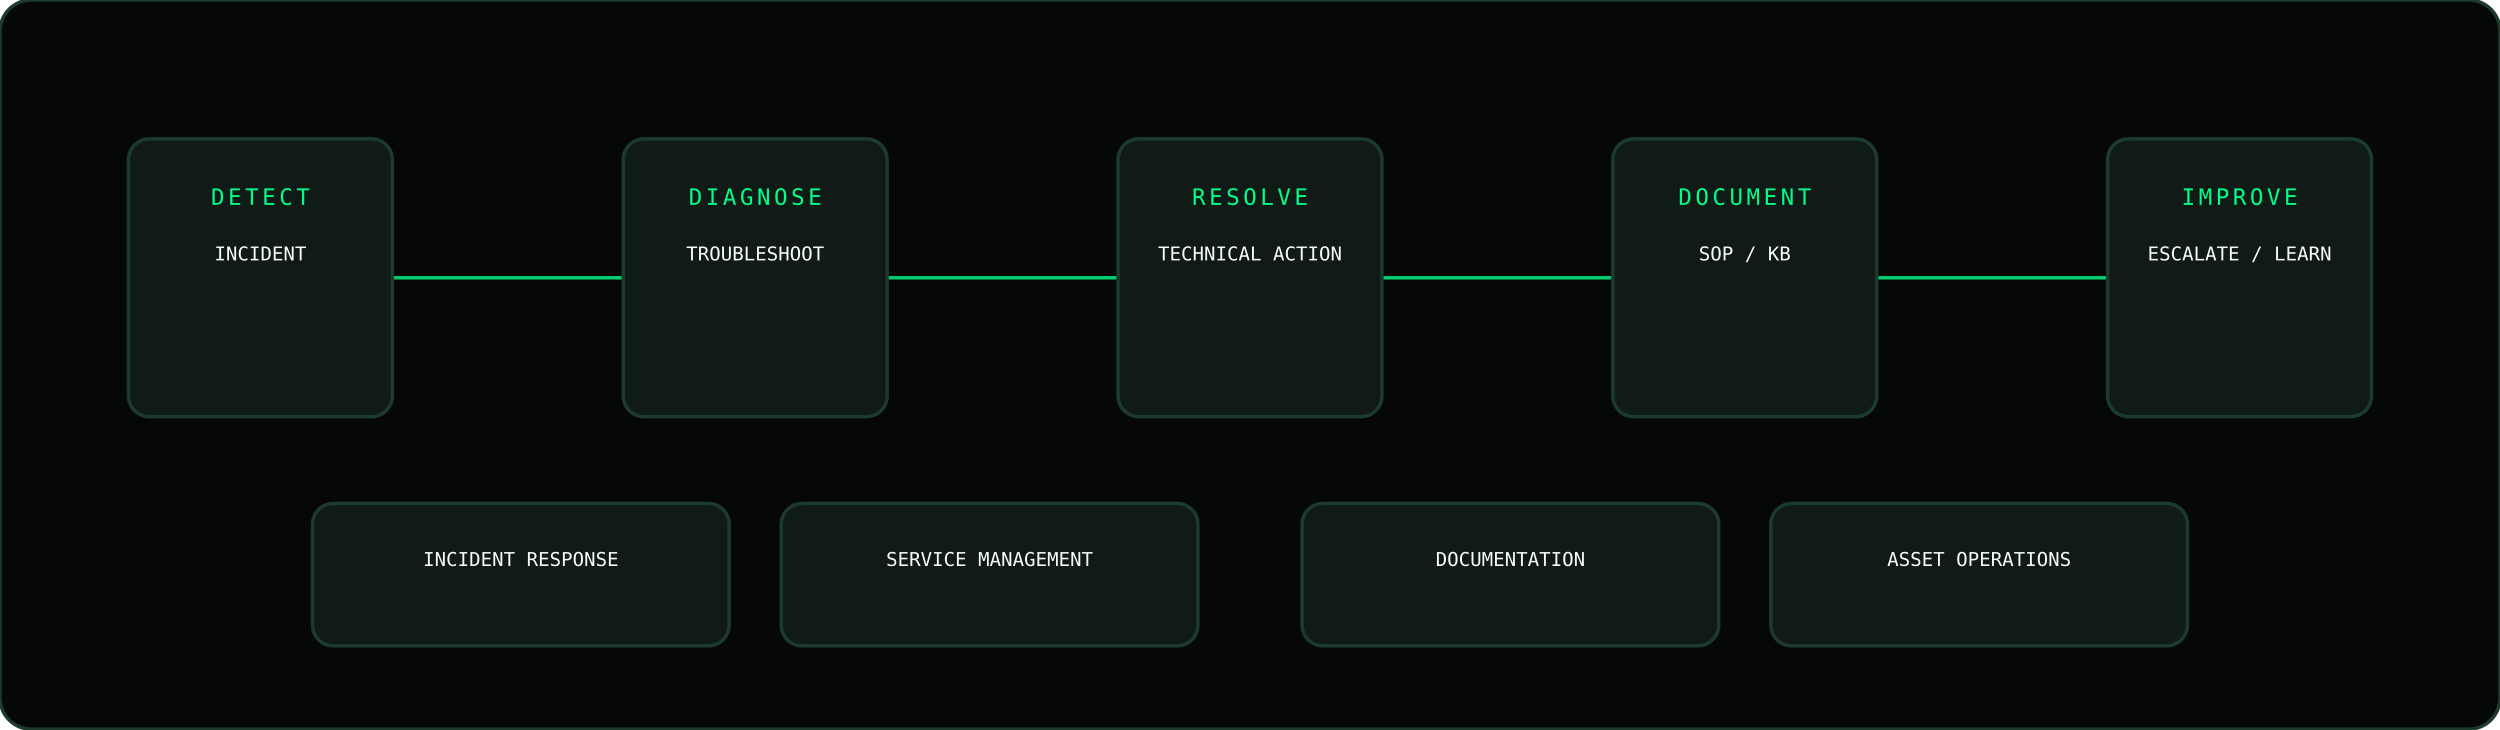
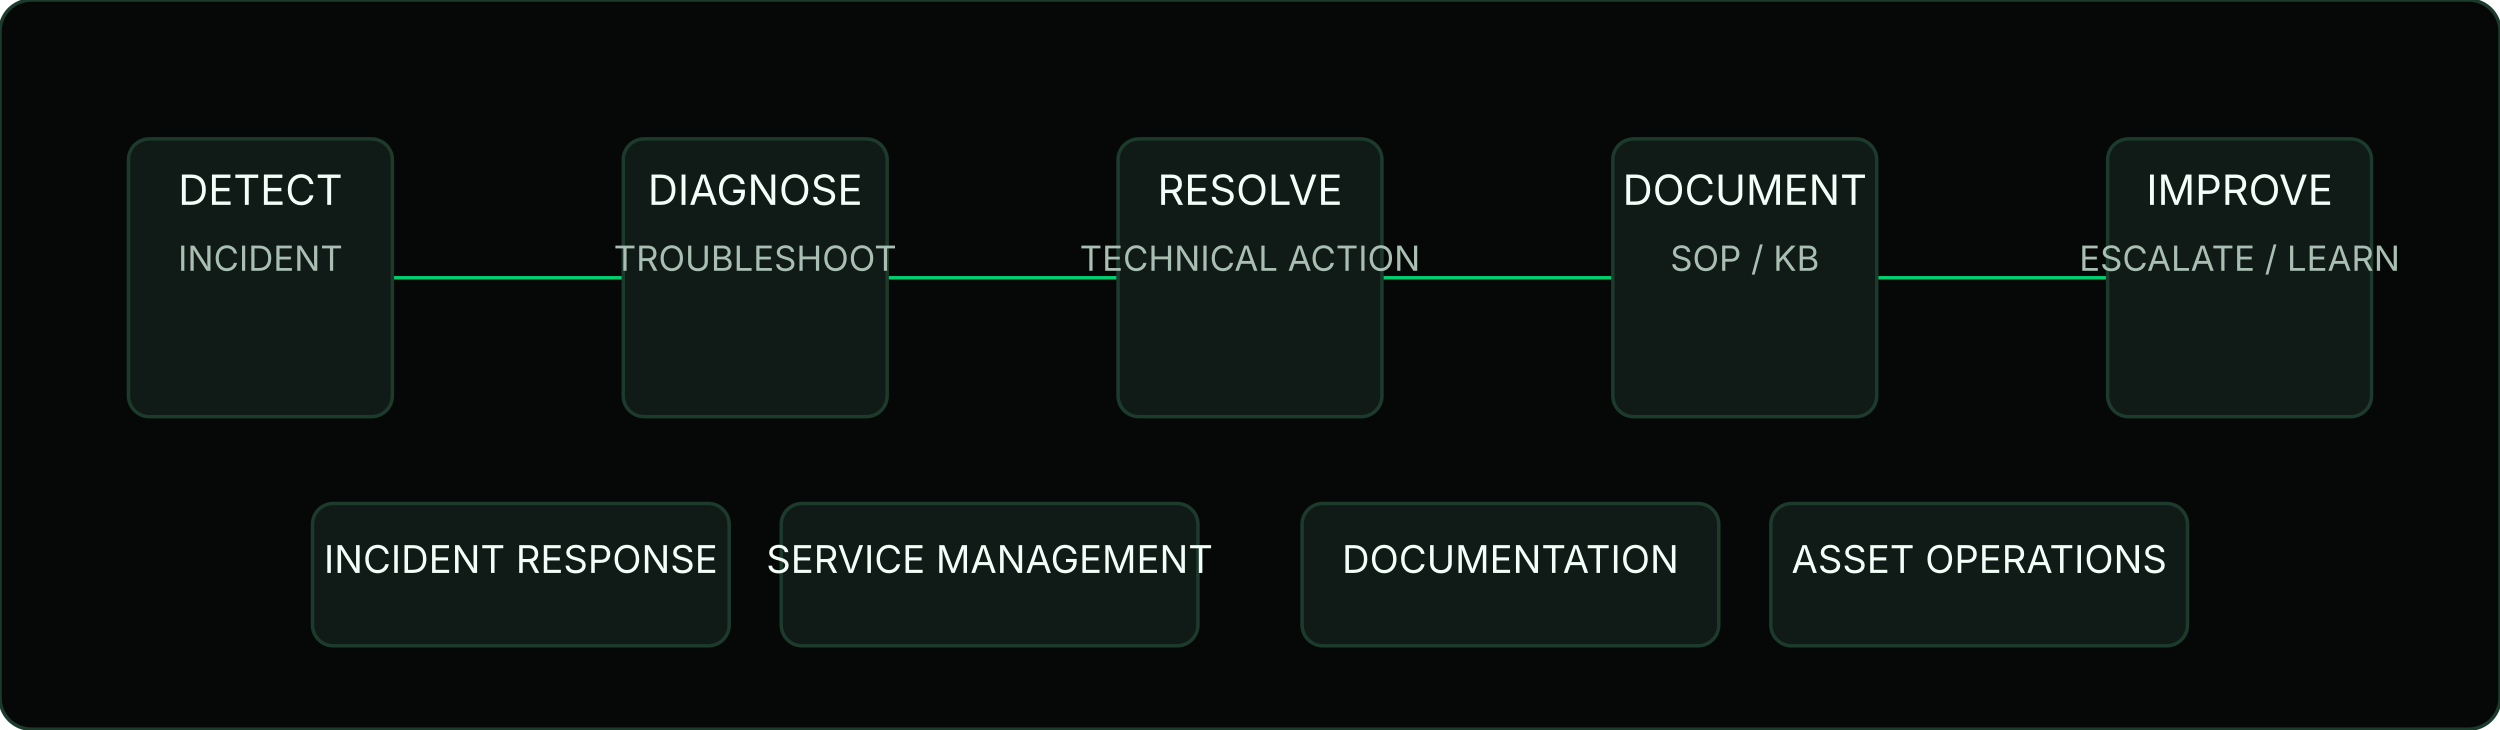
- <svg xmlns="http://www.w3.org/2000/svg" width="1440" height="420" viewBox="0 0 1440 420" role="img" aria-labelledby="t">
+ <svg xmlns="http://www.w3.org/2000/svg" width="1440" height="420" viewBox="0 0 1440 420" role="img" aria-labelledby="title">
  <rect width="1440" height="420" rx="18" fill="#050807" stroke="#1C3B2D" stroke-width="2" />
  <g stroke="#00FF88" stroke-width="2" opacity=".8">
    <line x1="150" y1="160" x2="1290" y2="160" />
-     <g fill="#050807">
-       <circle cx="150" cy="160" r="9" />
-       <circle cx="435" cy="160" r="9" />
-       <circle cx="720" cy="160" r="9" />
-       <circle cx="1005" cy="160" r="9" />
-       <circle cx="1290" cy="160" r="9" />
-     </g>
  </g>
  <g fill="#101A16" stroke="#1C3B2D" stroke-width="2">
    <rect x="74" y="80" width="152" height="160" rx="12" />
    <rect x="359" y="80" width="152" height="160" rx="12" />
    <rect x="644" y="80" width="152" height="160" rx="12" />
    <rect x="929" y="80" width="152" height="160" rx="12" />
    <rect x="1214" y="80" width="152" height="160" rx="12" />
  </g>
-   <g font-family="ui-monospace, monospace" text-anchor="middle">
-     <text x="150" y="118" fill="#00FF88" font-size="13" letter-spacing="2">DETECT</text>
-     <text x="150" y="150" fill="#F2FFF8" font-size="11">INCIDENT</text>
-     <text x="435" y="118" fill="#00FF88" font-size="13" letter-spacing="2">DIAGNOSE</text>
-     <text x="435" y="150" fill="#F2FFF8" font-size="11">TROUBLESHOOT</text>
-     <text x="720" y="118" fill="#00FF88" font-size="13" letter-spacing="2">RESOLVE</text>
-     <text x="720" y="150" fill="#F2FFF8" font-size="11">TECHNICAL ACTION</text>
-     <text x="1005" y="118" fill="#00FF88" font-size="13" letter-spacing="2">DOCUMENT</text>
-     <text x="1005" y="150" fill="#F2FFF8" font-size="11">SOP / KB</text>
-     <text x="1290" y="118" fill="#00FF88" font-size="13" letter-spacing="2">IMPROVE</text>
-     <text x="1290" y="150" fill="#F2FFF8" font-size="11">ESCALATE / LEARN</text>
+   <g font-family="Inter, Segoe UI, Arial, sans-serif" text-anchor="middle" fill="#F2FFF8" font-size="24">
+     <text x="150" y="118">DETECT</text>
+     <text x="435" y="118">DIAGNOSE</text>
+     <text x="720" y="118">RESOLVE</text>
+     <text x="1005" y="118">DOCUMENT</text>
+     <text x="1290" y="118">IMPROVE</text>
+   </g>
+   <g font-family="Inter, Segoe UI, Arial, sans-serif" text-anchor="middle" fill="#A9BFB3" font-size="20">
+     <text x="150" y="156">INCIDENT</text>
+     <text x="435" y="156">TROUBLESHOOT</text>
+     <text x="720" y="156">TECHNICAL ACTION</text>
+     <text x="1005" y="156">SOP / KB</text>
+     <text x="1290" y="156">ESCALATE / LEARN</text>
  </g>
  <g fill="#101A16" stroke="#1C3B2D" stroke-width="2">
    <rect x="180" y="290" width="240" height="82" rx="12" />
    <rect x="450" y="290" width="240" height="82" rx="12" />
    <rect x="750" y="290" width="240" height="82" rx="12" />
    <rect x="1020" y="290" width="240" height="82" rx="12" />
  </g>
-   <g font-family="ui-monospace, monospace" text-anchor="middle" fill="#F2FFF8" font-size="11">
-     <text x="300" y="326">INCIDENT RESPONSE</text>
-     <text x="570" y="326">SERVICE MANAGEMENT</text>
-     <text x="870" y="326">DOCUMENTATION</text>
-     <text x="1140" y="326">ASSET OPERATIONS</text>
+   <g font-family="Inter, Segoe UI, Arial, sans-serif" text-anchor="middle" fill="#F2FFF8" font-size="22">
+     <text x="300" y="330">INCIDENT RESPONSE</text>
+     <text x="570" y="330">SERVICE MANAGEMENT</text>
+     <text x="870" y="330">DOCUMENTATION</text>
+     <text x="1140" y="330">ASSET OPERATIONS</text>
  </g>
</svg>
